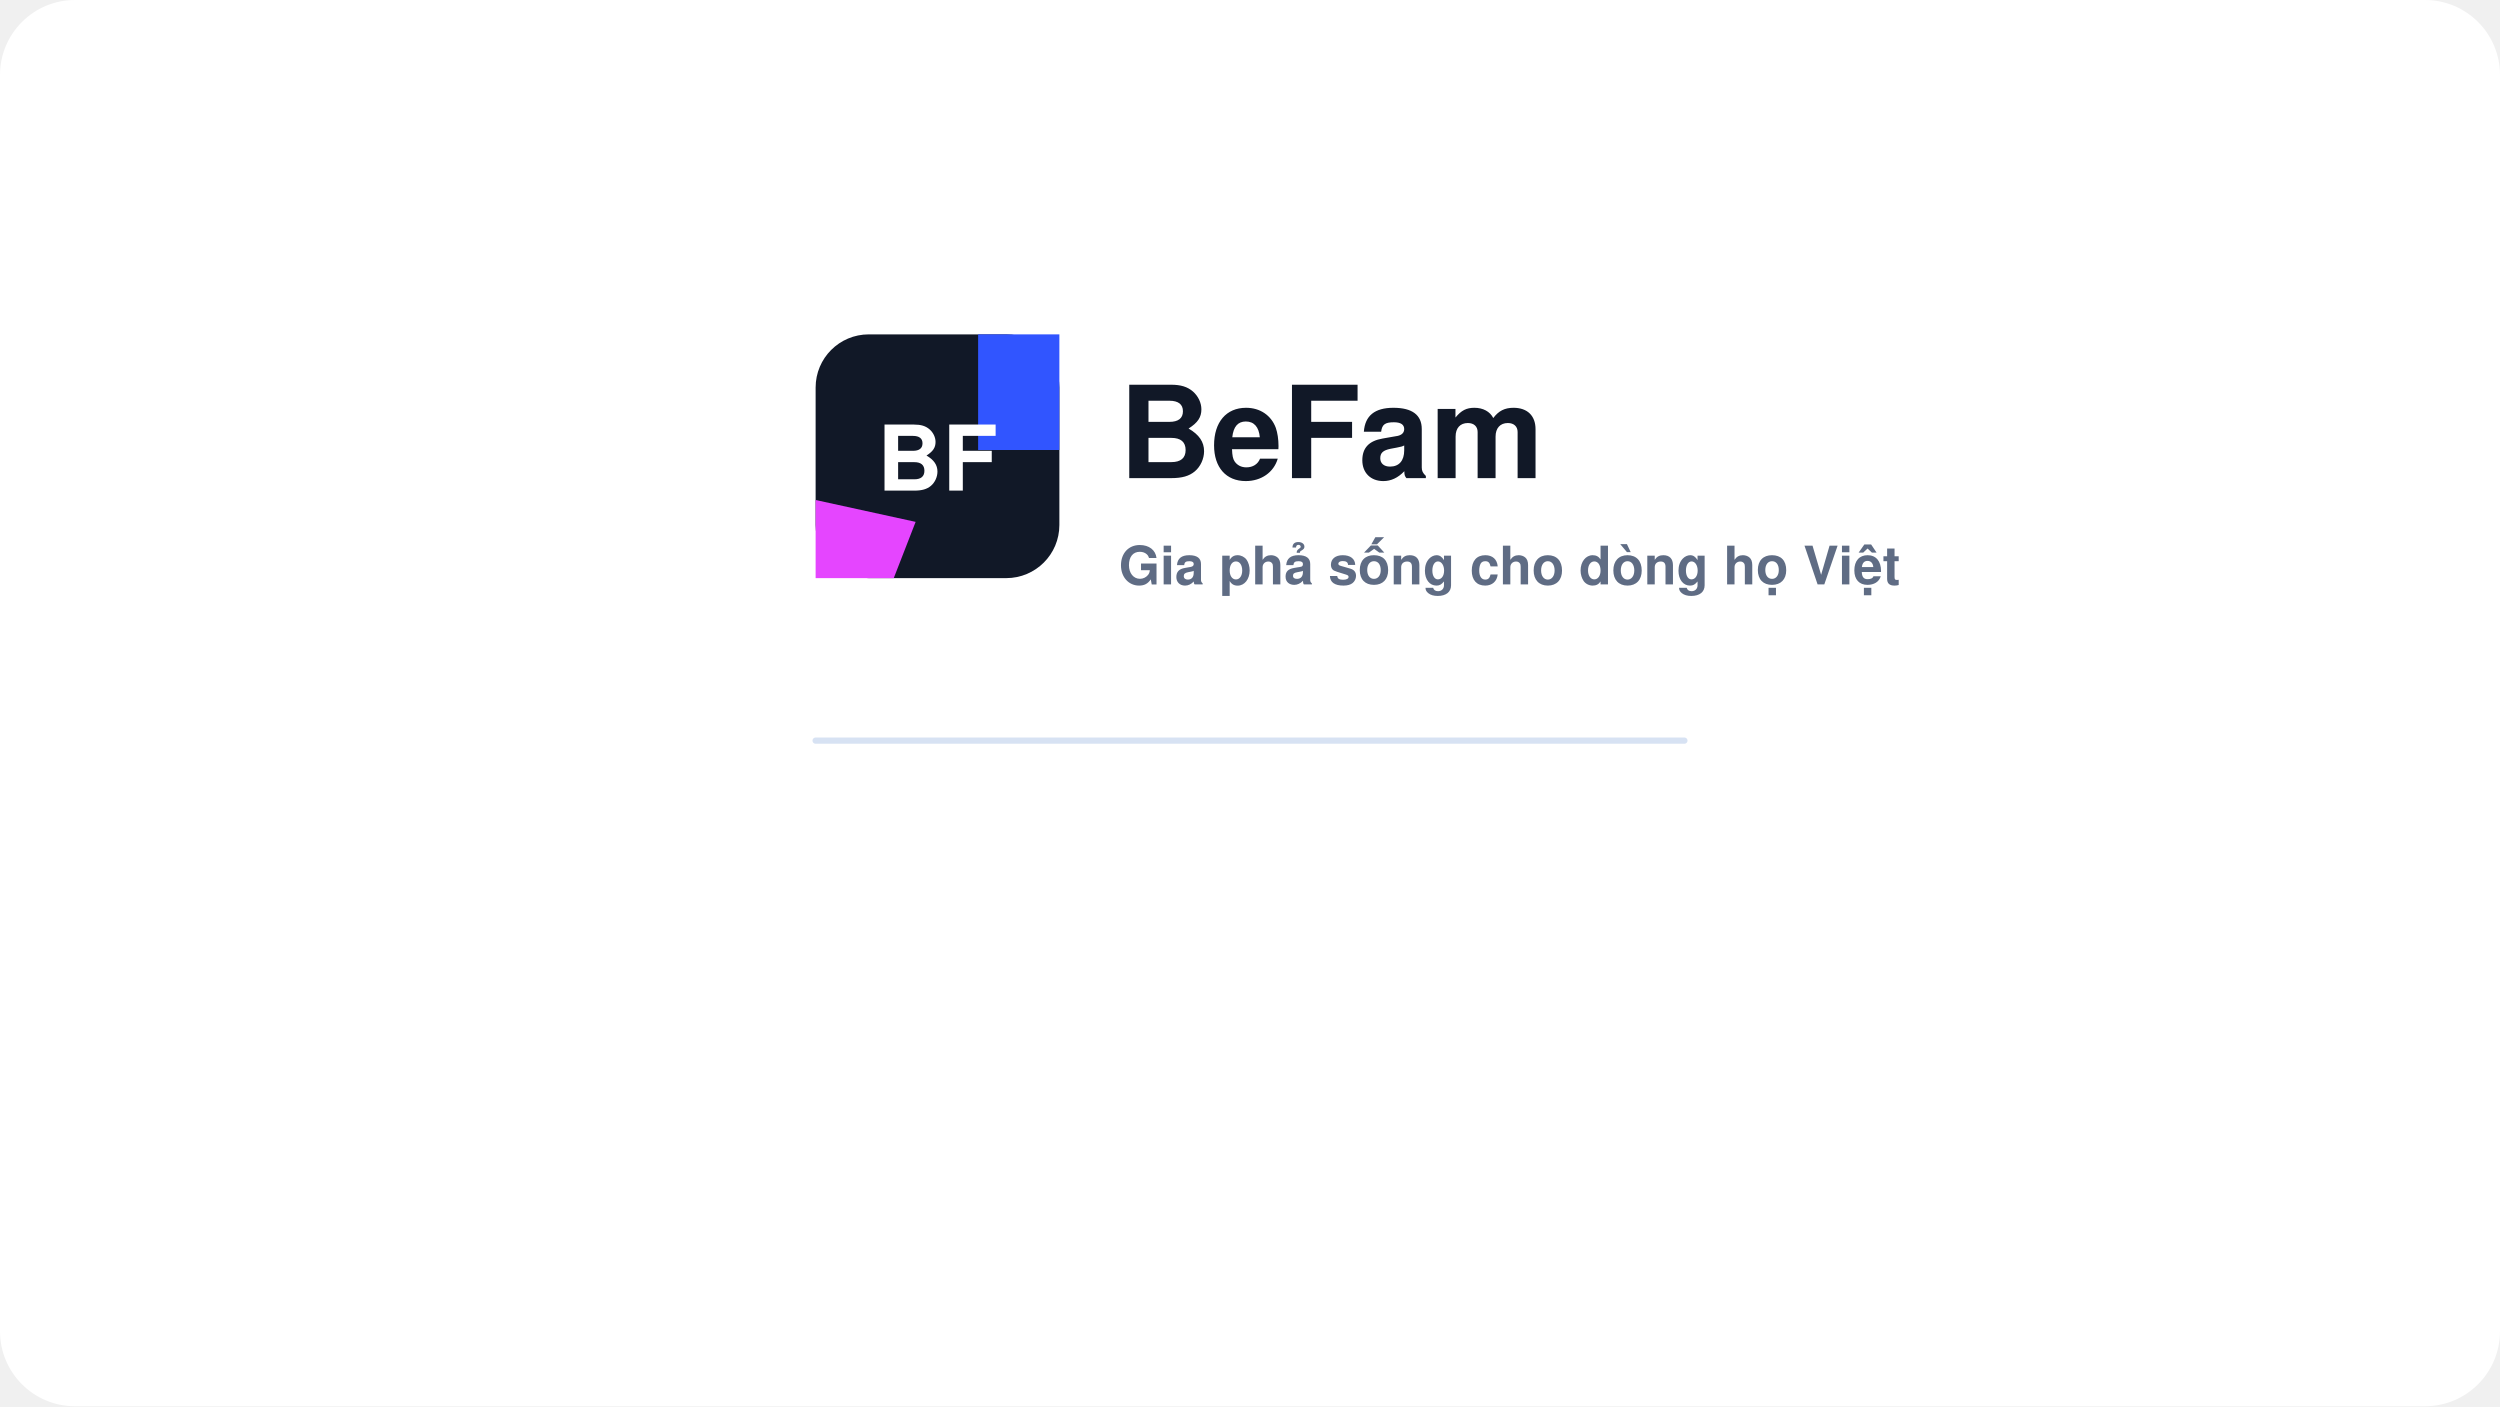
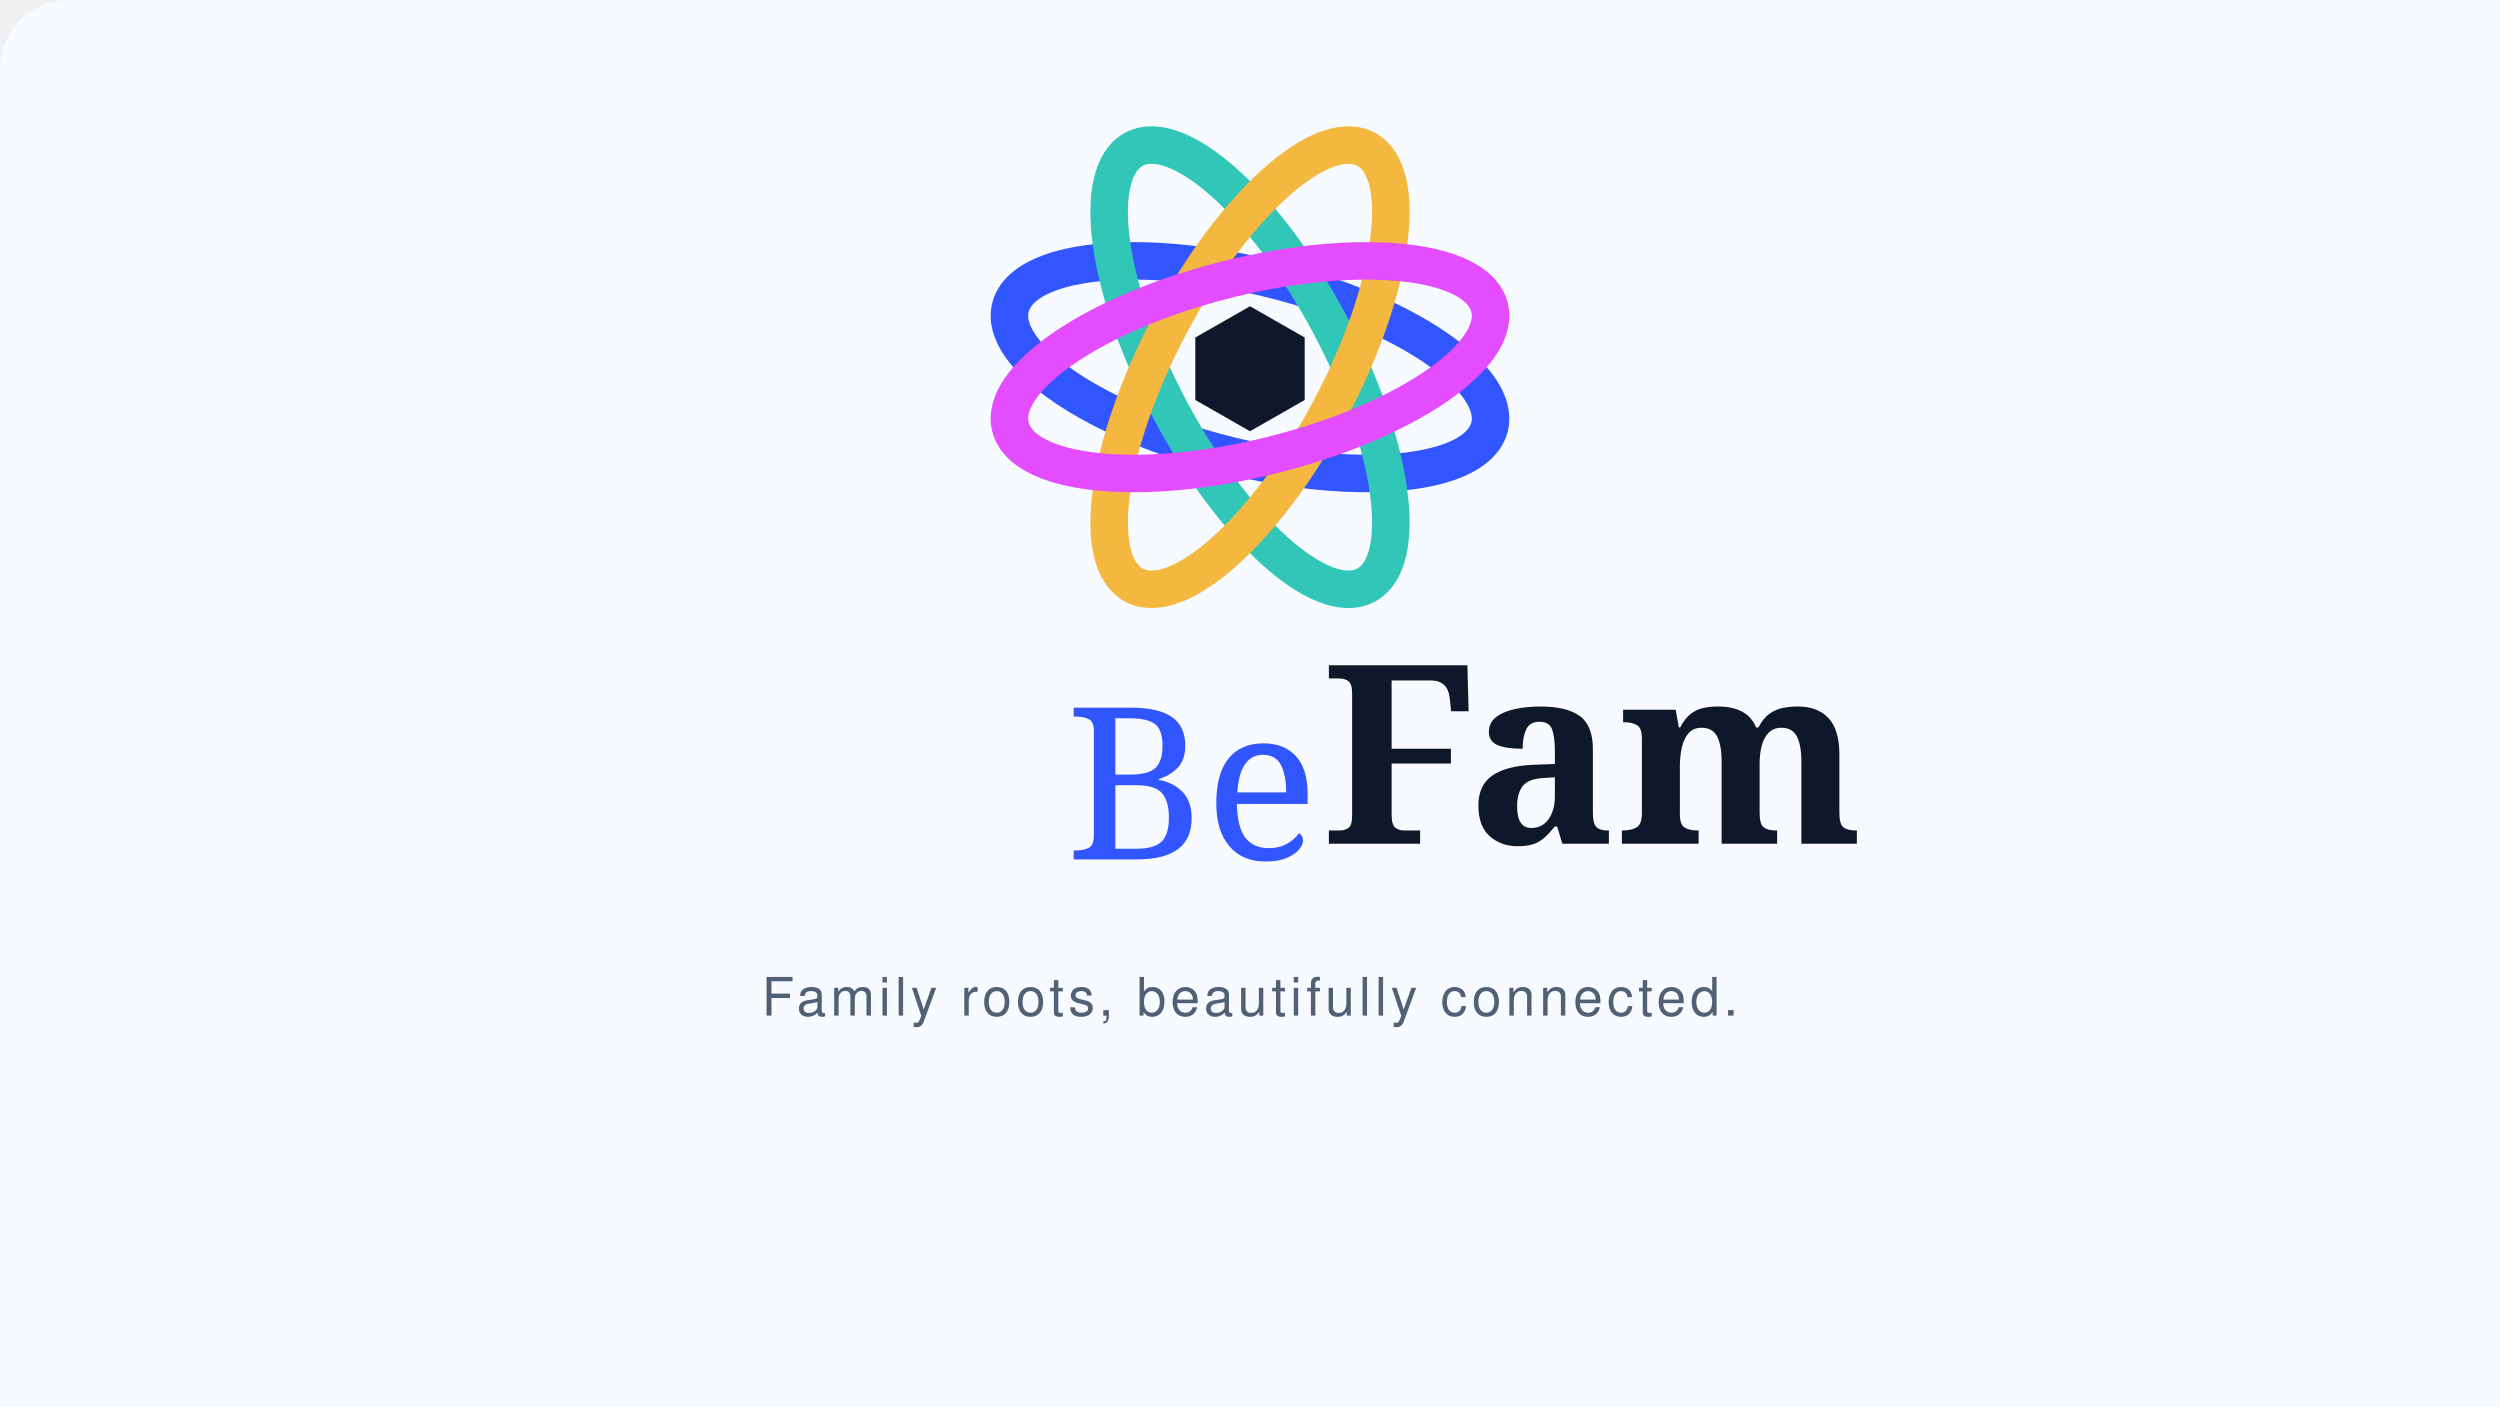
- <svg xmlns="http://www.w3.org/2000/svg" width="1600" height="900" viewBox="0 0 1600 900">
-   <rect width="1600" height="900" rx="48" fill="#FFFFFF" />
-   <g transform="translate(522 214)">
-     <rect width="156" height="156" rx="34" fill="#111827" />
-     <path d="M104 0h52v74h-52z" fill="#3155FF" />
-     <path d="M0 106l64 14-14 36H0z" fill="#E545FF" />
-     <text x="78" y="100" text-anchor="middle" font-family="Avenir Next, Helvetica, Arial, sans-serif" font-size="58" font-weight="800" fill="#FFFFFF">BF</text>
+ <svg xmlns="http://www.w3.org/2000/svg" width="3840" height="2160" viewBox="0 0 1600 900">
+   <rect width="3840" height="2160" rx="44" fill="#F7FAFF" />
+   <g transform="rotate(14 800 235)">
+     <ellipse cx="800" cy="235" rx="158" ry="58" fill="none" stroke="#3155FF" stroke-width="24" />
  </g>
-   <text x="716" y="306" font-family="Avenir Next, Helvetica, Arial, sans-serif" font-size="82" font-weight="800" fill="#111827">BeFam</text>
-   <text x="716" y="374" font-family="Avenir Next, Helvetica, Arial, sans-serif" font-size="34" font-weight="600" fill="#5F6C84">Gia phả sống cho dòng họ Việt</text>
-   <path d="M522 474h556" stroke="#D7E2F3" stroke-width="4" stroke-linecap="round" />
+   <g transform="rotate(62 800 235)">
+     <ellipse cx="800" cy="235" rx="158" ry="58" fill="none" stroke="#32C6B8" stroke-width="24" />
+   </g>
+   <g transform="rotate(118 800 235)">
+     <ellipse cx="800" cy="235" rx="158" ry="58" fill="none" stroke="#F4B740" stroke-width="24" />
+   </g>
+   <g transform="rotate(166 800 235)">
+     <ellipse cx="800" cy="235" rx="158" ry="58" fill="none" stroke="#E34CFF" stroke-width="24" />
+   </g>
+   <polygon points="800,196 835,216 835,256 800,276 765,256 765,216" fill="#0F172A" />
+   <text x="682" y="550" font-family="New York, Georgia, serif" font-size="136" fill="#3155FF">Be</text>
+   <text x="846" y="540" font-family="New York, Georgia, serif" font-size="160" font-weight="700" fill="#0F172A">Fam</text>
+   <text x="800" y="650" font-family="Avenir Next, Helvetica, sans-serif" font-size="34" fill="#526076" text-anchor="middle" letter-spacing="0.08em">Family roots, beautifully connected.</text>
</svg>
